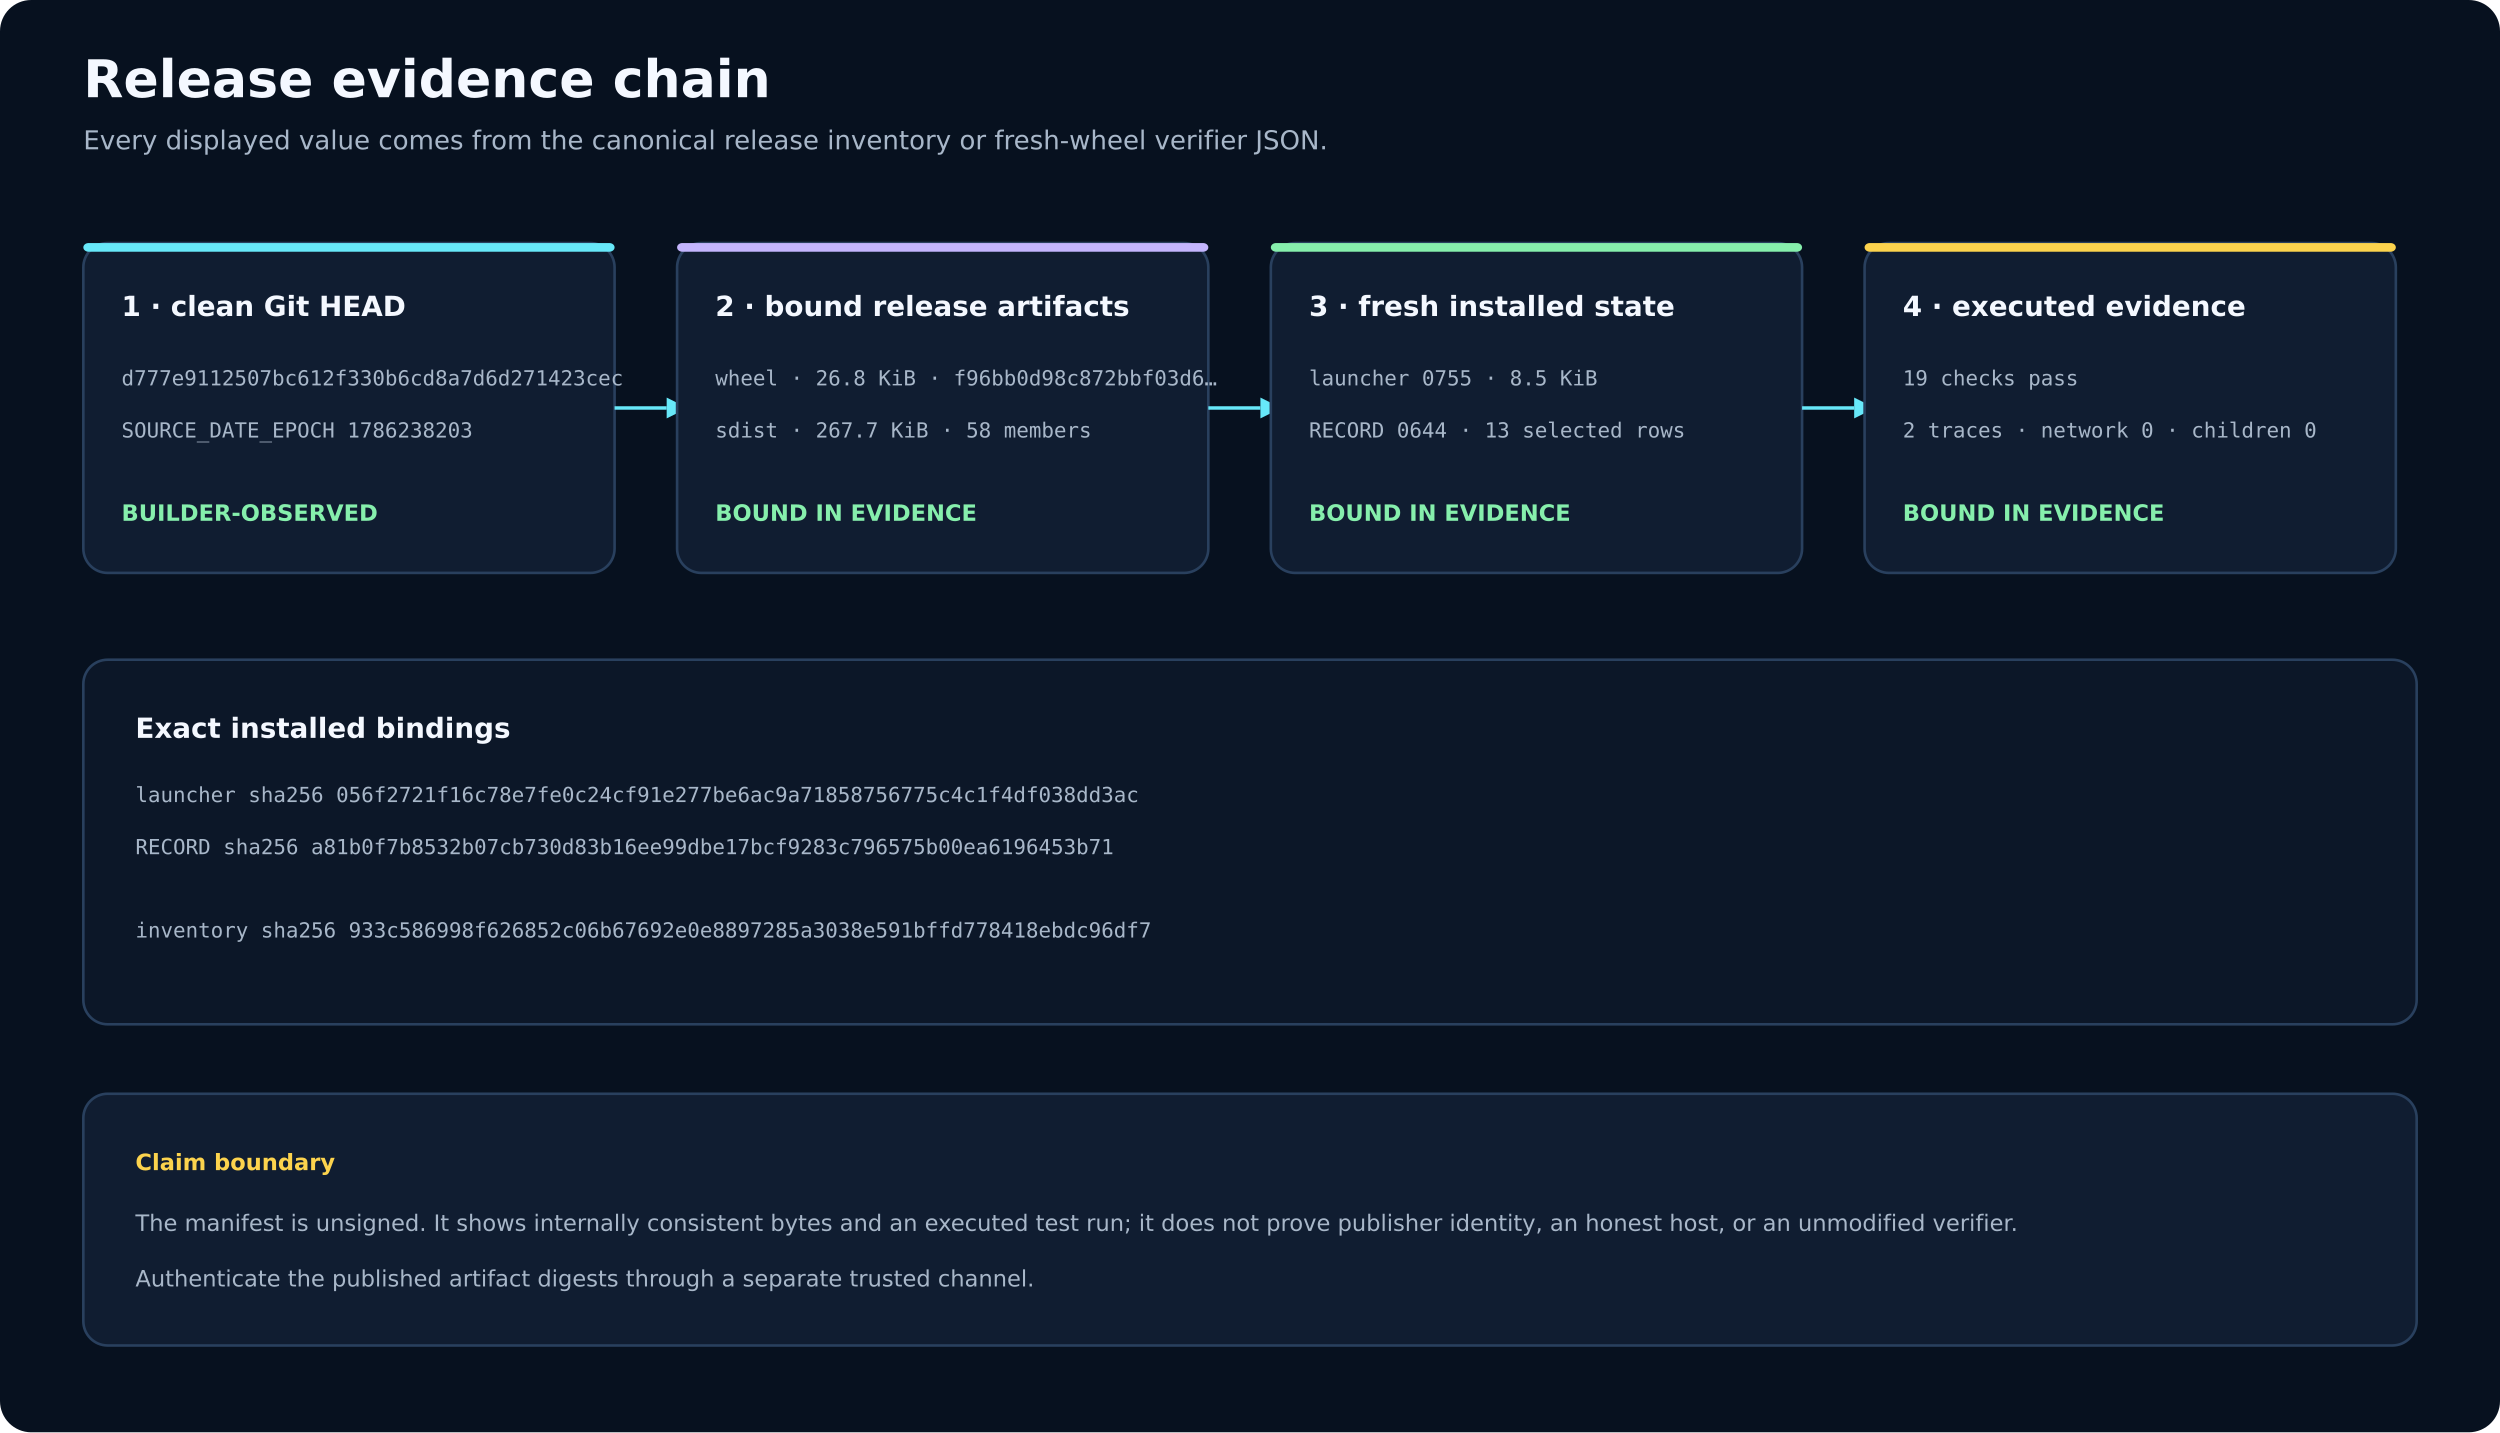
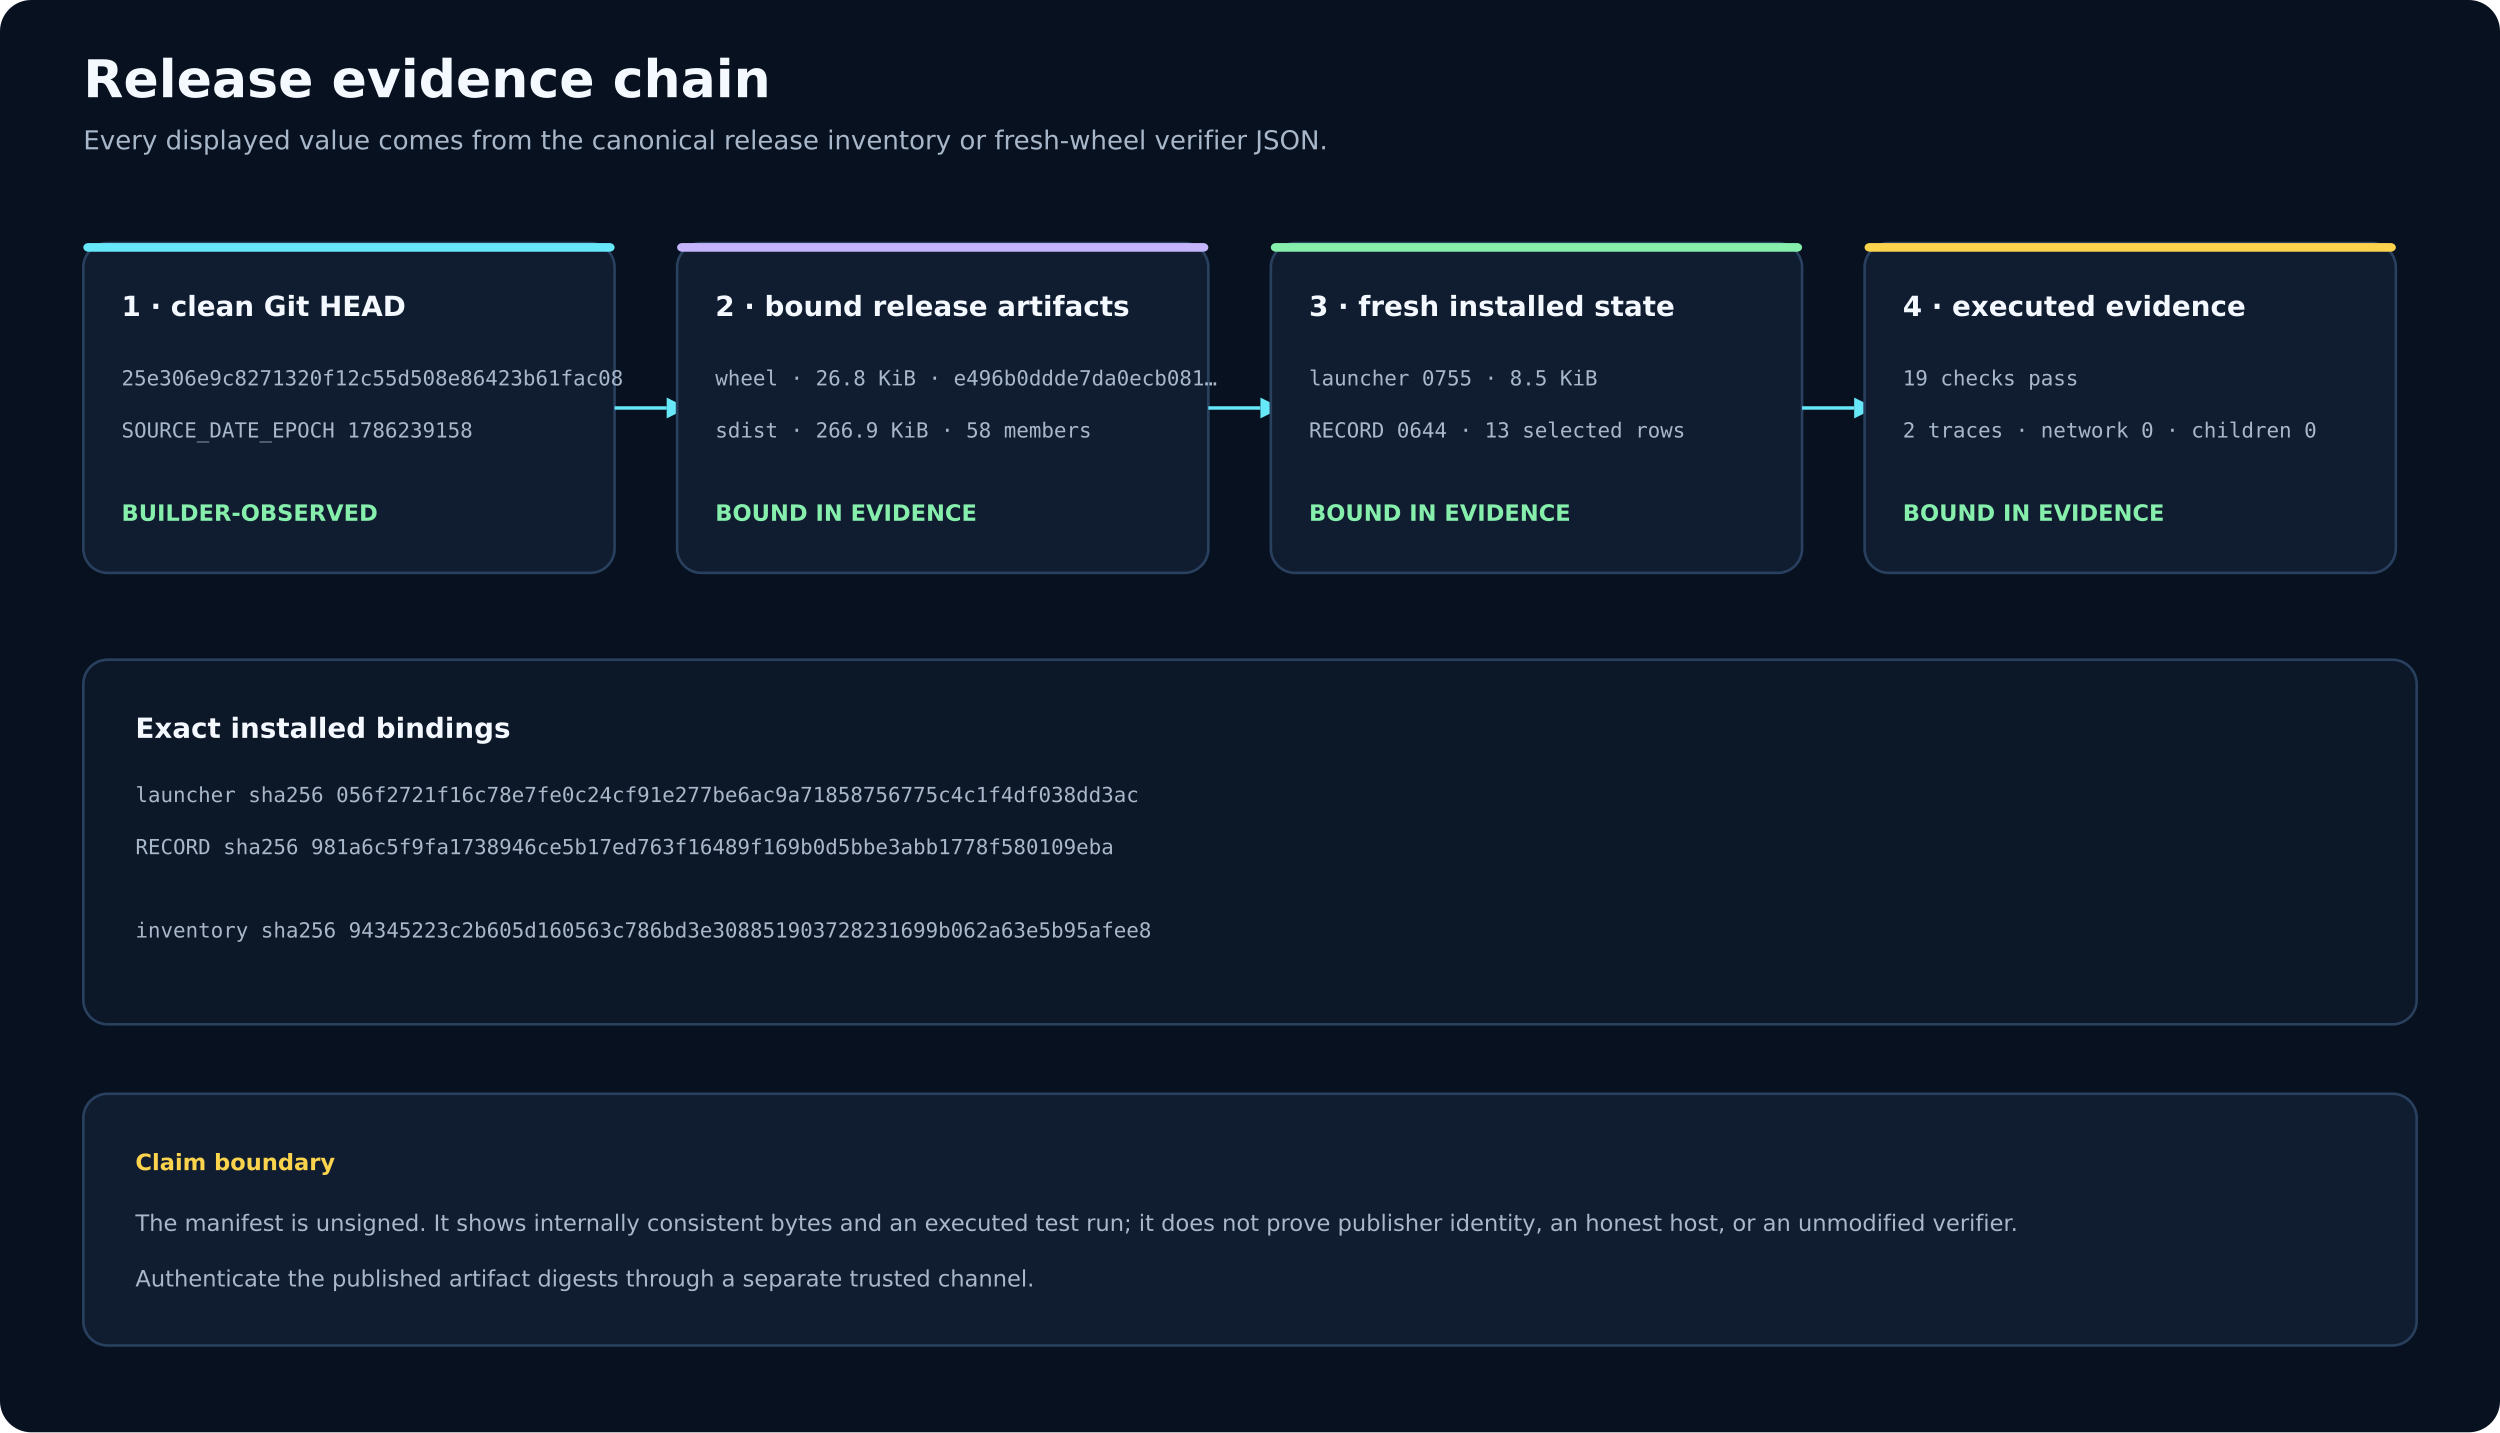
<svg xmlns="http://www.w3.org/2000/svg" width="1440" height="825" viewBox="0 0 1440 825" role="img" aria-labelledby="title description">
  <style>
.bg{fill:#07111f}
.panel{fill:#101d31;stroke:#29405e;stroke-width:1.5}
.panel-alt{fill:#0c1728;stroke:#29405e;stroke-width:1.5}
.title{fill:#f4f8ff;font:700 30px DejaVu Sans,Arial,sans-serif}
.subtitle{fill:#a8b7c9;font:15px DejaVu Sans,Arial,sans-serif}
.label{fill:#f4f8ff;font:600 16px DejaVu Sans,Arial,sans-serif}
.small{fill:#a8b7c9;font:13px DejaVu Sans,Arial,sans-serif}
.mono{fill:#f4f8ff;font:13px DejaVu Sans Mono,ui-monospace,SFMono-Regular,Consolas,monospace}
.mono-small{fill:#a8b7c9;font:12px DejaVu Sans Mono,ui-monospace,SFMono-Regular,Consolas,monospace}
.pass{fill:#86efac;font:600 13px DejaVu Sans,Arial,sans-serif}
.warn{fill:#fcd34d;font:600 13px DejaVu Sans,Arial,sans-serif}
</style>
  <rect class="bg" width="1440" height="825" rx="18" />
  <text x="48" y="56" class="title">Release evidence chain</text>
  <text x="48" y="86" class="subtitle">Every displayed value comes from the canonical release inventory or fresh-wheel verifier JSON.</text>
  <rect x="48" y="140" width="306" height="190" rx="14" class="panel" />
  <rect x="48" y="140" width="306" height="5" rx="3" fill="#67e8f9" />
  <text x="70" y="182" class="label">1 · clean Git HEAD</text>
-   <text x="70" y="222" class="mono-small">d777e9112507bc612f330b6cd8a7d6d271423cec</text>
-   <text x="70" y="252" class="mono-small">SOURCE_DATE_EPOCH 1786238203</text>
+   <text x="70" y="222" class="mono-small">25e306e9c8271320f12c55d508e86423b61fac08</text>
+   <text x="70" y="252" class="mono-small">SOURCE_DATE_EPOCH 1786239158</text>
  <text x="70" y="300" class="pass">BUILDER-OBSERVED</text>
  <line x1="354" y1="235" x2="384" y2="235" stroke="#67e8f9" stroke-width="2" />
  <path d="M384,229 L396,235 L384,241 Z" fill="#67e8f9" />
  <rect x="390" y="140" width="306" height="190" rx="14" class="panel" />
  <rect x="390" y="140" width="306" height="5" rx="3" fill="#c4b5fd" />
  <text x="412" y="182" class="label">2 · bound release artifacts</text>
-   <text x="412" y="222" class="mono-small">wheel · 26.8 KiB · f96bb0d98c872bbf03d6…</text>
-   <text x="412" y="252" class="mono-small">sdist · 267.7 KiB · 58 members</text>
+   <text x="412" y="222" class="mono-small">wheel · 26.8 KiB · e496b0ddde7da0ecb081…</text>
+   <text x="412" y="252" class="mono-small">sdist · 266.9 KiB · 58 members</text>
  <text x="412" y="300" class="pass">BOUND IN EVIDENCE</text>
  <line x1="696" y1="235" x2="726" y2="235" stroke="#67e8f9" stroke-width="2" />
  <path d="M726,229 L738,235 L726,241 Z" fill="#67e8f9" />
  <rect x="732" y="140" width="306" height="190" rx="14" class="panel" />
  <rect x="732" y="140" width="306" height="5" rx="3" fill="#86efac" />
  <text x="754" y="182" class="label">3 · fresh installed state</text>
  <text x="754" y="222" class="mono-small">launcher 0755 · 8.5 KiB</text>
  <text x="754" y="252" class="mono-small">RECORD 0644 · 13 selected rows</text>
  <text x="754" y="300" class="pass">BOUND IN EVIDENCE</text>
  <line x1="1038" y1="235" x2="1068" y2="235" stroke="#67e8f9" stroke-width="2" />
  <path d="M1068,229 L1080,235 L1068,241 Z" fill="#67e8f9" />
  <rect x="1074" y="140" width="306" height="190" rx="14" class="panel" />
  <rect x="1074" y="140" width="306" height="5" rx="3" fill="#fcd34d" />
  <text x="1096" y="182" class="label">4 · executed evidence</text>
  <text x="1096" y="222" class="mono-small">19 checks pass</text>
  <text x="1096" y="252" class="mono-small">2 traces · network 0 · children 0</text>
  <text x="1096" y="300" class="pass">BOUND IN EVIDENCE</text>
  <rect x="48" y="380" width="1344" height="210" rx="14" class="panel-alt" />
  <text x="78" y="425" class="label">Exact installed bindings</text>
  <text x="78" y="462" class="mono-small">launcher sha256  056f2721f16c78e7fe0c24cf91e277be6ac9a71858756775c4c1f4df038dd3ac</text>
-   <text x="78" y="492" class="mono-small">RECORD sha256    a81b0f7b8532b07cb730d83b16ee99dbe17bcf9283c796575b00ea6196453b71</text>
-   <text x="78" y="540" class="mono-small">inventory sha256 933c586998f626852c06b67692e0e8897285a3038e591bffd778418ebdc96df7</text>
+   <text x="78" y="492" class="mono-small">RECORD sha256    981a6c5f9fa1738946ce5b17ed763f16489f169b0d5bbe3abb1778f580109eba</text>
+   <text x="78" y="540" class="mono-small">inventory sha256 94345223c2b605d160563c786bd3e308851903728231699b062a63e5b95afee8</text>
  <rect x="48" y="630" width="1344" height="145" rx="14" class="panel" />
  <text x="78" y="674" class="warn">Claim boundary</text>
  <text x="78" y="709" class="small">The manifest is unsigned. It shows internally consistent bytes and an executed test run; it does not prove publisher identity, an honest host, or an unmodified verifier.</text>
  <text x="78" y="741" class="small">Authenticate the published artifact digests through a separate trusted channel.</text>
</svg>
